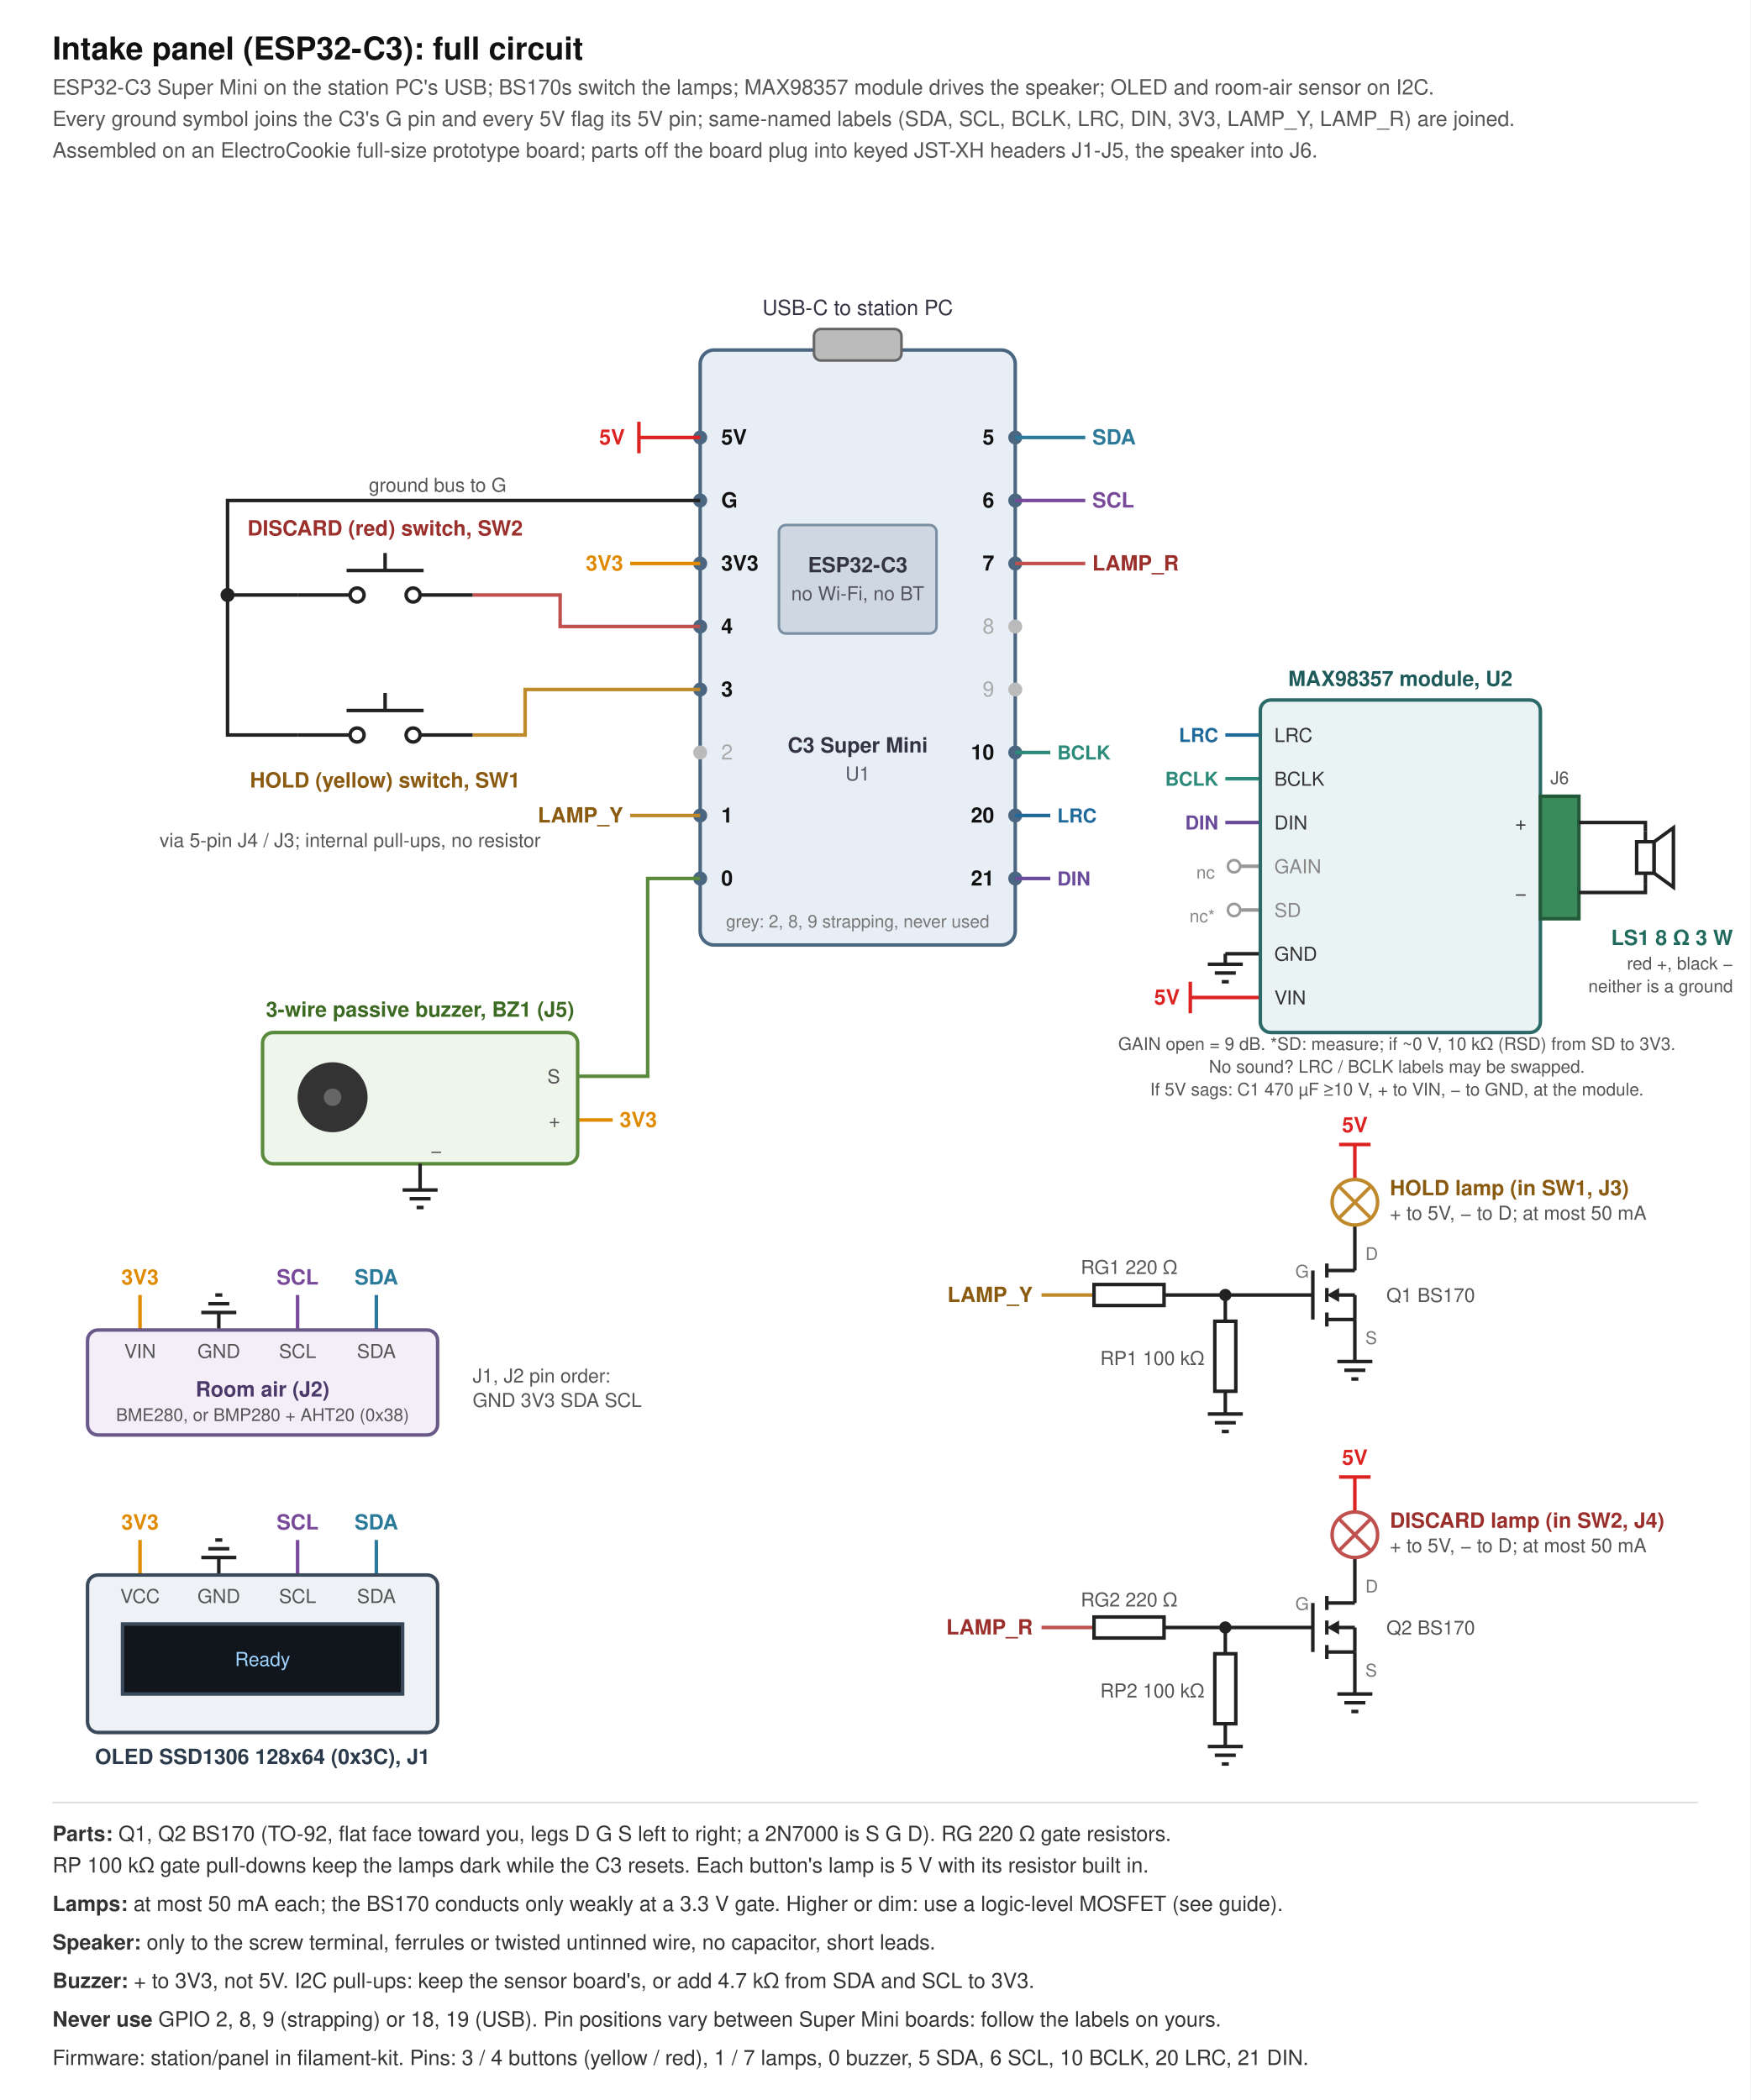
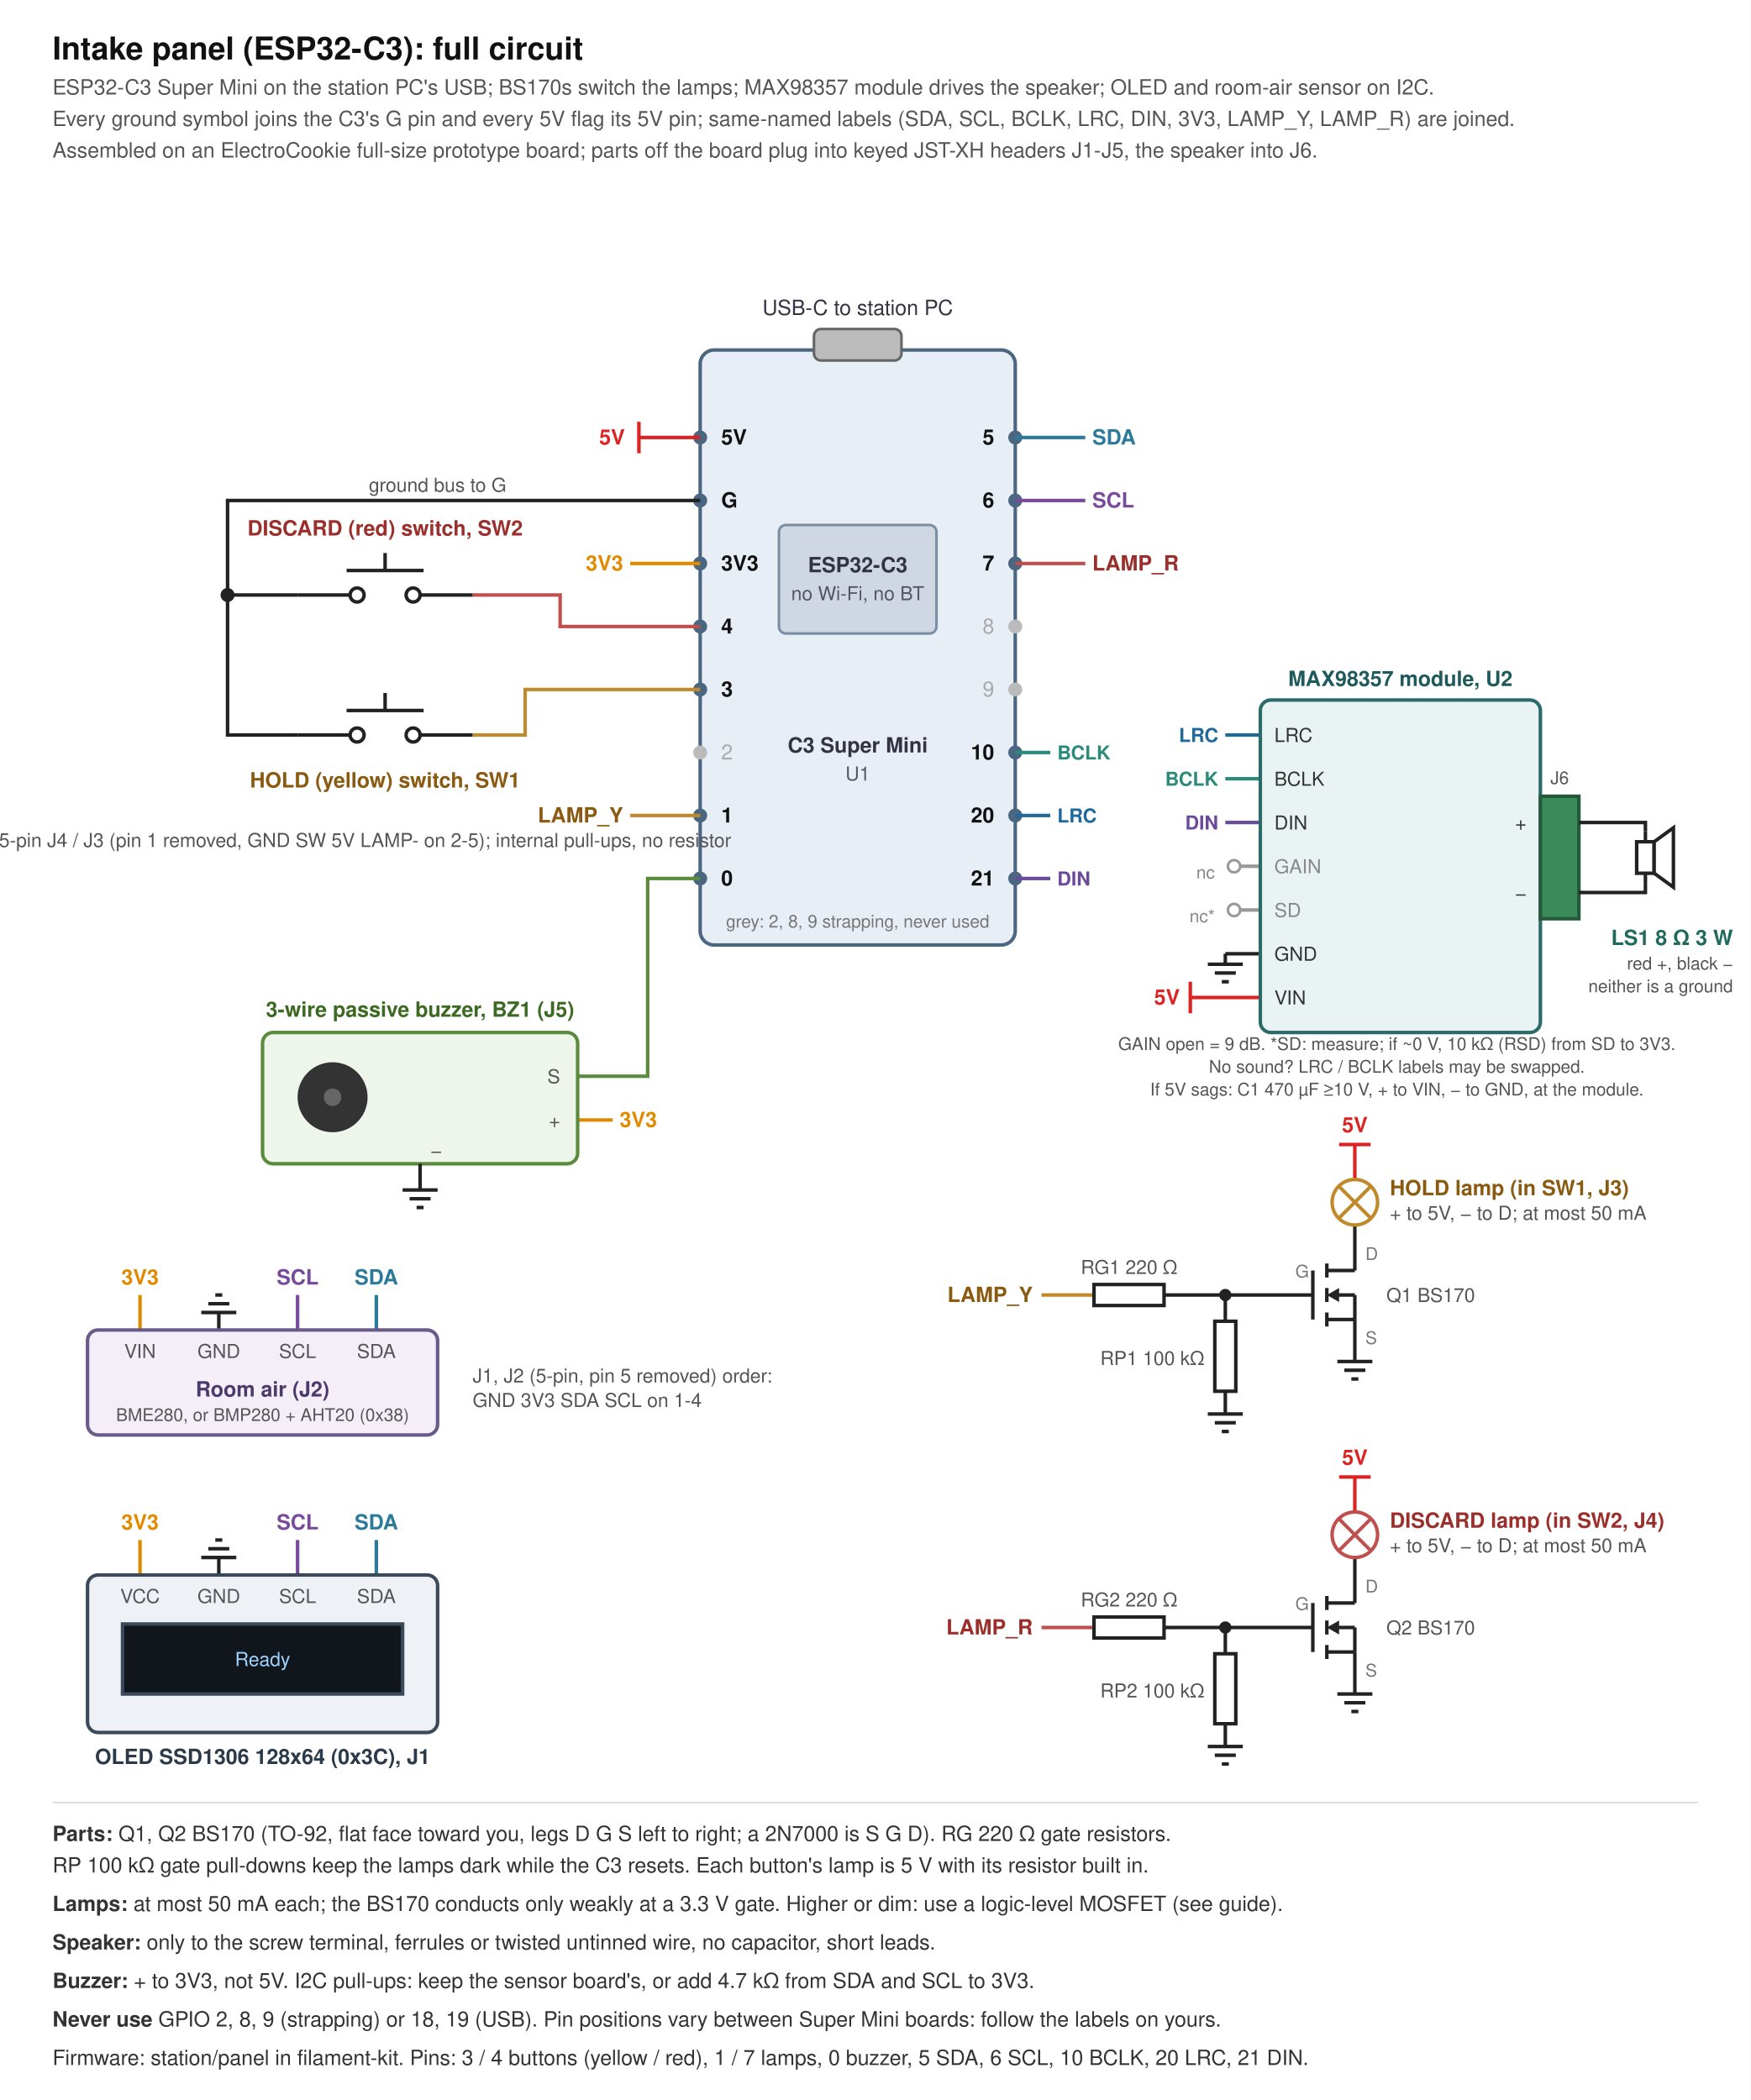
<svg xmlns="http://www.w3.org/2000/svg" viewBox="0 0 1000 1200" font-family="Segoe UI, Helvetica, Arial, sans-serif" font-size="12">
  <rect width="1000" height="1200" fill="#ffffff" />
  <defs>
    <g id="gnd" stroke="#222" stroke-width="2">
      <line x1="-10" y1="0" x2="10" y2="0" />
      <line x1="-6" y1="5" x2="6" y2="5" />
      <line x1="-2" y1="10" x2="2" y2="10" />
    </g>
    <g id="v5" stroke="#d22" stroke-width="2">
      <line x1="-9" y1="0" x2="9" y2="0" />
    </g>
    <g id="nmos" stroke="#222" stroke-width="2" fill="none">
      <line x1="0" y1="-14" x2="0" y2="14" />
      <line x1="8" y1="-18" x2="8" y2="-10" />
      <line x1="8" y1="-4" x2="8" y2="4" />
      <line x1="8" y1="10" x2="8" y2="18" />
      <polyline points="8,-14 24,-14" />
      <polyline points="8,14 24,14" />
      <line x1="24" y1="0" x2="24" y2="14" />
      <line x1="24" y1="0" x2="14" y2="0" />
      <polygon points="8,0 15,-4 15,4" fill="#222" stroke="none" />
    </g>
    <g id="sw" stroke="#222" stroke-width="2" fill="none">
      <line x1="0" y1="0" x2="-30" y2="0" />
      <line x1="-70" y1="0" x2="-100" y2="0" />
      <circle cx="-34" cy="0" r="4" fill="#fff" />
      <circle cx="-66" cy="0" r="4" fill="#fff" />
      <line x1="-72" y1="-14" x2="-28" y2="-14" />
      <line x1="-50" y1="-14" x2="-50" y2="-24" />
    </g>
    <g id="lamp" stroke-width="2">
      <circle cx="0" cy="0" r="13" fill="#fff" />
      <line x1="-9" y1="-9" x2="9" y2="9" />
      <line x1="9" y1="-9" x2="-9" y2="9" />
    </g>
    <g id="spk" stroke="#222" stroke-width="2" fill="#fff">
      <line x1="0" y1="0" x2="0" y2="6" />
      <line x1="0" y1="24" x2="0" y2="30" />
      <rect x="-5" y="6" width="10" height="18" />
      <polygon points="5,6 16,-2 16,32 5,24" />
    </g>
  </defs>
  <text x="30" y="34" font-size="18" font-weight="600" fill="#111">Intake panel (ESP32-C3): full circuit</text>
  <text x="30" y="54" fill="#555">ESP32-C3 Super Mini on the station PC's USB; BS170s switch the lamps; MAX98357 module drives the speaker; OLED and room-air sensor on I2C.</text>
  <text x="30" y="72" fill="#555">Every ground symbol joins the C3's G pin and every 5V flag its 5V pin; same-named labels (SDA, SCL, BCLK, LRC, DIN, 3V3, LAMP_Y, LAMP_R) are joined.</text>
  <text x="30" y="90" fill="#555">Assembled on an ElectroCookie full-size prototype board; parts off the board plug into keyed JST-XH headers J1-J5, the speaker into J6.</text>
  <rect x="400" y="200" width="180" height="340" rx="8" fill="#e8eef5" stroke="#4a6680" stroke-width="2" />
  <rect x="465" y="188" width="50" height="18" rx="4" fill="#bbb" stroke="#666" stroke-width="1.5" />
  <text x="490" y="180" text-anchor="middle" fill="#334">USB-C to station PC</text>
  <rect x="445" y="300" width="90" height="62" rx="4" fill="#cfd8e2" stroke="#7a8fa3" stroke-width="1.5" />
  <text x="490" y="327" text-anchor="middle" fill="#334" font-weight="600">ESP32-C3</text>
  <text x="490" y="343" text-anchor="middle" fill="#556" font-size="11">no Wi-Fi, no BT</text>
  <text x="490" y="430" text-anchor="middle" fill="#334" font-weight="600">C3 Super Mini</text>
  <text x="490" y="446" text-anchor="middle" fill="#556" font-size="11">U1</text>
  <g font-size="12">
    <text x="412" y="254" font-weight="700" fill="#111">5V</text>
    <text x="412" y="290" font-weight="700" fill="#111">G</text>
    <text x="412" y="326" font-weight="700" fill="#111">3V3</text>
    <text x="412" y="362" font-weight="700" fill="#111">4</text>
    <text x="412" y="398" font-weight="700" fill="#111">3</text>
    <text x="412" y="434" fill="#aaa">2</text>
    <text x="412" y="470" font-weight="700" fill="#111">1</text>
    <text x="412" y="506" font-weight="700" fill="#111">0</text>
    <text x="568" y="254" text-anchor="end" font-weight="700" fill="#111">5</text>
    <text x="568" y="290" text-anchor="end" font-weight="700" fill="#111">6</text>
    <text x="568" y="326" text-anchor="end" font-weight="700" fill="#111">7</text>
    <text x="568" y="362" text-anchor="end" fill="#aaa">8</text>
    <text x="568" y="398" text-anchor="end" fill="#aaa">9</text>
    <text x="568" y="434" text-anchor="end" font-weight="700" fill="#111">10</text>
    <text x="568" y="470" text-anchor="end" font-weight="700" fill="#111">20</text>
    <text x="568" y="506" text-anchor="end" font-weight="700" fill="#111">21</text>
  </g>
  <g fill="#4a6680">
    <circle cx="400" cy="250" r="4" />
    <circle cx="400" cy="286" r="4" />
    <circle cx="400" cy="322" r="4" />
    <circle cx="400" cy="358" r="4" />
    <circle cx="400" cy="394" r="4" />
    <circle cx="400" cy="430" r="4" fill="#bbb" />
    <circle cx="400" cy="466" r="4" />
    <circle cx="400" cy="502" r="4" />
    <circle cx="580" cy="250" r="4" />
    <circle cx="580" cy="286" r="4" />
    <circle cx="580" cy="322" r="4" />
    <circle cx="580" cy="358" r="4" fill="#bbb" />
    <circle cx="580" cy="394" r="4" fill="#bbb" />
    <circle cx="580" cy="430" r="4" />
    <circle cx="580" cy="466" r="4" />
    <circle cx="580" cy="502" r="4" />
  </g>
  <text x="490" y="530" text-anchor="middle" font-size="10" fill="#777">grey: 2, 8, 9 strapping, never used</text>
  <g stroke-width="2" fill="none">
    <line x1="400" y1="250" x2="365" y2="250" stroke="#d22" />
    <line x1="365" y1="241" x2="365" y2="259" stroke="#d22" />
    <line x1="400" y1="322" x2="360" y2="322" stroke="#e08a00" />
    <polyline points="400,358 320,358 320,340 270,340" stroke="#c0504d" />
    <polyline points="400,394 300,394 300,420 270,420" stroke="#c08a2c" />
    <polyline points="400,286 130,286 130,420 170,420" stroke="#222" />
    <line x1="170" y1="340" x2="130" y2="340" stroke="#222" />
    <line x1="400" y1="466" x2="360" y2="466" stroke="#c08a2c" />
  </g>
  <use href="#sw" x="270" y="340" />
  <use href="#sw" x="270" y="420" />
  <circle cx="130" cy="340" r="4" fill="#222" />
  <text x="357" y="254" text-anchor="end" fill="#d22" font-weight="600">5V</text>
  <text x="356" y="326" text-anchor="end" font-weight="700" fill="#e08a00">3V3</text>
  <text x="356" y="470" text-anchor="end" font-weight="700" fill="#8a5a10">LAMP_Y</text>
  <text x="220" y="306" text-anchor="middle" font-weight="600" fill="#9a2f2c">DISCARD (red) switch, SW2</text>
  <text x="220" y="450" text-anchor="middle" font-weight="600" fill="#8a5a10">HOLD (yellow) switch, SW1</text>
-   <text x="200" y="484" text-anchor="middle" font-size="11" fill="#555">via 5-pin J4 / J3; internal pull-ups, no resistor</text>
+   <text x="200" y="484" text-anchor="middle" font-size="11" fill="#555">via 5-pin J4 / J3 (pin 1 removed, GND SW 5V LAMP- on 2-5); internal pull-ups, no resistor</text>
  <text x="250" y="281" text-anchor="middle" font-size="11" fill="#555">ground bus to G</text>
  <g stroke-width="2" fill="none">
    <polyline points="400,502 370,502 370,615 330,615" stroke="#5a8a3c" />
    <line x1="330" y1="640" x2="350" y2="640" stroke="#e08a00" />
    <rect x="150" y="590" width="180" height="75" rx="6" fill="#eef5ea" stroke="#5a8a3c" />
    <line x1="240" y1="665" x2="240" y2="680" stroke="#222" />
  </g>
  <circle cx="190" cy="627" r="20" fill="#333" />
  <circle cx="190" cy="627" r="5" fill="#666" />
  <use href="#gnd" x="240" y="680" />
  <text x="240" y="581" text-anchor="middle" font-weight="600" fill="#3d6a22">3-wire passive buzzer, BZ1 (J5)</text>
  <text x="320" y="619" text-anchor="end" font-size="11" fill="#555">S</text>
  <text x="320" y="644" text-anchor="end" font-size="11" fill="#555">+</text>
  <text x="246" y="661" font-size="11" fill="#555">−</text>
  <text x="354" y="644" font-weight="700" fill="#e08a00">3V3</text>
  <g stroke-width="2" fill="none">
    <line x1="580" y1="250" x2="620" y2="250" stroke="#2c7a9a" />
    <line x1="580" y1="286" x2="620" y2="286" stroke="#7a4a9a" />
    <line x1="580" y1="322" x2="620" y2="322" stroke="#c0504d" />
  </g>
  <text x="624" y="254" font-weight="700" fill="#2c7a9a">SDA</text>
  <text x="624" y="290" font-weight="700" fill="#7a4a9a">SCL</text>
  <text x="624" y="326" font-weight="700" fill="#9a2f2c">LAMP_R</text>
  <g stroke-width="2" fill="none">
    <line x1="580" y1="430" x2="600" y2="430" stroke="#2c8a7a" />
    <line x1="580" y1="466" x2="600" y2="466" stroke="#1f6a9a" />
    <line x1="580" y1="502" x2="600" y2="502" stroke="#6a4a9a" />
    <line x1="700" y1="420" x2="720" y2="420" stroke="#1f6a9a" />
    <line x1="700" y1="445" x2="720" y2="445" stroke="#2c8a7a" />
    <line x1="700" y1="470" x2="720" y2="470" stroke="#6a4a9a" />
    <line x1="720" y1="495" x2="705" y2="495" stroke="#999" />
    <line x1="720" y1="520" x2="705" y2="520" stroke="#999" />
    <line x1="720" y1="545" x2="700" y2="545" stroke="#222" />
    <line x1="700" y1="545" x2="700" y2="551" stroke="#222" />
    <line x1="720" y1="570" x2="680" y2="570" stroke="#d22" />
    <line x1="680" y1="561" x2="680" y2="579" stroke="#d22" />
    <rect x="720" y="400" width="160" height="190" rx="6" fill="#eaf3f3" stroke="#2c6a6a" />
    <rect x="880" y="455" width="22" height="70" fill="#3a8a5a" stroke="#235a3a" />
    <polyline points="902,470 940,470 940,475" stroke="#222" />
    <polyline points="902,510 940,510 940,505" stroke="#222" />
  </g>
  <circle cx="705" cy="495" r="3.5" fill="#fff" stroke="#999" stroke-width="1.5" />
  <circle cx="705" cy="520" r="3.5" fill="#fff" stroke="#999" stroke-width="1.5" />
  <use href="#gnd" x="700" y="551" />
  <use href="#spk" x="940" y="475" />
  <g font-size="11" fill="#333">
    <text x="728" y="424">LRC</text>
    <text x="728" y="449">BCLK</text>
    <text x="728" y="474">DIN</text>
    <text x="728" y="499" fill="#888">GAIN</text>
    <text x="728" y="524" fill="#888">SD</text>
    <text x="728" y="549">GND</text>
    <text x="728" y="574">VIN</text>
  </g>
  <text x="872" y="474" text-anchor="end" font-size="11" fill="#333">+</text>
  <text x="872" y="514" text-anchor="end" font-size="11" fill="#333">−</text>
  <text x="800" y="392" text-anchor="middle" font-weight="600" fill="#1f5a5a">MAX98357 module, U2</text>
  <text x="694" y="502" text-anchor="end" font-size="10" fill="#888">nc</text>
  <text x="694" y="527" text-anchor="end" font-size="10" fill="#888">nc*</text>
  <text x="674" y="574" text-anchor="end" fill="#d22" font-weight="600">5V</text>
  <g font-weight="700" font-size="11">
    <text x="604" y="434" fill="#2c8a7a">BCLK</text>
    <text x="604" y="470" fill="#1f6a9a">LRC</text>
    <text x="604" y="506" fill="#6a4a9a">DIN</text>
    <text x="696" y="424" text-anchor="end" fill="#1f6a9a">LRC</text>
    <text x="696" y="449" text-anchor="end" fill="#2c8a7a">BCLK</text>
    <text x="696" y="474" text-anchor="end" fill="#6a4a9a">DIN</text>
  </g>
  <text x="798" y="600" text-anchor="middle" font-size="10" fill="#555">GAIN open = 9 dB. *SD: measure; if ~0 V, 10 kΩ (RSD) from SD to 3V3.</text>
  <text x="798" y="613" text-anchor="middle" font-size="10" fill="#555">No sound? LRC / BCLK labels may be swapped.</text>
  <text x="798" y="626" text-anchor="middle" font-size="10" fill="#555">If 5V sags: C1 470 µF ≥10 V, + to VIN, − to GND, at the module.</text>
  <text x="891" y="448" text-anchor="middle" font-size="10" fill="#555">J6</text>
  <text x="990" y="540" text-anchor="end" font-weight="600" fill="#1f6a5c">LS1 8 Ω 3 W</text>
  <text x="990" y="554" text-anchor="end" font-size="10" fill="#555">red +, black −</text>
  <text x="990" y="567" text-anchor="end" font-size="10" fill="#555">neither is a ground</text>
  <g stroke="#222" stroke-width="2" fill="none">
    <line x1="595" y1="740" x2="625" y2="740" stroke="#c08a2c" />
    <rect x="625" y="734" width="40" height="12" fill="#fff" />
    <line x1="665" y1="740" x2="750" y2="740" />
    <line x1="700" y1="740" x2="700" y2="755" />
    <rect x="694" y="755" width="12" height="40" fill="#fff" />
    <line x1="700" y1="795" x2="700" y2="808" />
    <line x1="774" y1="726" x2="774" y2="700" />
    <line x1="774" y1="674" x2="774" y2="654" stroke="#d22" />
    <line x1="774" y1="754" x2="774" y2="778" />
  </g>
  <circle cx="700" cy="740" r="3.5" fill="#222" />
  <use href="#nmos" x="750" y="740" />
  <use href="#lamp" x="774" y="687" stroke="#c08a2c" />
  <use href="#v5" x="774" y="654" />
  <use href="#gnd" x="774" y="778" />
  <use href="#gnd" x="700" y="808" />
  <text x="774" y="647" text-anchor="middle" fill="#d22" font-weight="600">5V</text>
  <text x="590" y="744" text-anchor="end" font-weight="700" fill="#8a5a10">LAMP_Y</text>
  <text x="645" y="728" text-anchor="middle" font-size="11" fill="#555">RG1 220 Ω</text>
  <text x="688" y="780" text-anchor="end" font-size="11" fill="#555">RP1 100 kΩ</text>
  <text x="792" y="744" font-size="11" fill="#555">Q1 BS170</text>
  <text x="780" y="720" font-size="10" fill="#777">D</text>
  <text x="780" y="768" font-size="10" fill="#777">S</text>
  <text x="740" y="730" font-size="10" fill="#777">G</text>
  <text x="794" y="683" font-weight="600" fill="#8a5a10">HOLD lamp (in SW1, J3)</text>
  <text x="794" y="697" font-size="11" fill="#555">+ to 5V, − to D; at most 50 mA</text>
  <g stroke="#222" stroke-width="2" fill="none">
    <line x1="595" y1="930" x2="625" y2="930" stroke="#c0504d" />
    <rect x="625" y="924" width="40" height="12" fill="#fff" />
    <line x1="665" y1="930" x2="750" y2="930" />
    <line x1="700" y1="930" x2="700" y2="945" />
    <rect x="694" y="945" width="12" height="40" fill="#fff" />
    <line x1="700" y1="985" x2="700" y2="998" />
    <line x1="774" y1="916" x2="774" y2="890" />
    <line x1="774" y1="864" x2="774" y2="844" stroke="#d22" />
    <line x1="774" y1="944" x2="774" y2="968" />
  </g>
  <circle cx="700" cy="930" r="3.5" fill="#222" />
  <use href="#nmos" x="750" y="930" />
  <use href="#lamp" x="774" y="877" stroke="#c0504d" />
  <use href="#v5" x="774" y="844" />
  <use href="#gnd" x="774" y="968" />
  <use href="#gnd" x="700" y="998" />
  <text x="774" y="837" text-anchor="middle" fill="#d22" font-weight="600">5V</text>
  <text x="590" y="934" text-anchor="end" font-weight="700" fill="#9a2f2c">LAMP_R</text>
  <text x="645" y="918" text-anchor="middle" font-size="11" fill="#555">RG2 220 Ω</text>
  <text x="688" y="970" text-anchor="end" font-size="11" fill="#555">RP2 100 kΩ</text>
  <text x="792" y="934" font-size="11" fill="#555">Q2 BS170</text>
  <text x="780" y="910" font-size="10" fill="#777">D</text>
  <text x="780" y="958" font-size="10" fill="#777">S</text>
  <text x="740" y="920" font-size="10" fill="#777">G</text>
  <text x="794" y="873" font-weight="600" fill="#9a2f2c">DISCARD lamp (in SW2, J4)</text>
  <text x="794" y="887" font-size="11" fill="#555">+ to 5V, − to D; at most 50 mA</text>
  <g stroke-width="2" fill="none">
    <line x1="80" y1="760" x2="80" y2="740" stroke="#e08a00" />
    <line x1="125" y1="760" x2="125" y2="750" stroke="#222" />
    <line x1="170" y1="760" x2="170" y2="740" stroke="#7a4a9a" />
    <line x1="215" y1="760" x2="215" y2="740" stroke="#2c7a9a" />
    <rect x="50" y="760" width="200" height="60" rx="6" fill="#f3eef8" stroke="#6a5a8a" />
  </g>
  <use href="#gnd" x="0" y="0" transform="translate(125 750) rotate(180)" />
  <text x="80" y="734" text-anchor="middle" font-weight="700" fill="#e08a00">3V3</text>
  <text x="170" y="734" text-anchor="middle" font-weight="700" fill="#7a4a9a">SCL</text>
  <text x="215" y="734" text-anchor="middle" font-weight="700" fill="#2c7a9a">SDA</text>
  <g font-size="11" fill="#555">
    <text x="80" y="776" text-anchor="middle">VIN</text>
    <text x="125" y="776" text-anchor="middle">GND</text>
    <text x="170" y="776" text-anchor="middle">SCL</text>
    <text x="215" y="776" text-anchor="middle">SDA</text>
  </g>
  <text x="150" y="798" text-anchor="middle" font-weight="600" fill="#4a3a6a">Room air (J2)</text>
  <text x="150" y="812" text-anchor="middle" font-size="10" fill="#555">BME280, or BMP280 + AHT20 (0x38)</text>
-   <text x="270" y="790" font-size="11" fill="#555">J1, J2 pin order:</text>
-   <text x="270" y="804" font-size="11" fill="#555">GND 3V3 SDA SCL</text>
+   <text x="270" y="790" font-size="11" fill="#555">J1, J2 (5-pin, pin 5 removed) order:</text>
+   <text x="270" y="804" font-size="11" fill="#555">GND 3V3 SDA SCL on 1-4</text>
  <g stroke-width="2" fill="none">
    <line x1="80" y1="900" x2="80" y2="880" stroke="#e08a00" />
    <line x1="125" y1="900" x2="125" y2="890" stroke="#222" />
    <line x1="170" y1="900" x2="170" y2="880" stroke="#7a4a9a" />
    <line x1="215" y1="900" x2="215" y2="880" stroke="#2c7a9a" />
    <rect x="50" y="900" width="200" height="90" rx="6" fill="#eef1f5" stroke="#3a4a5a" />
    <rect x="70" y="928" width="160" height="40" fill="#10161c" stroke="#3a4a5a" />
  </g>
  <use href="#gnd" x="0" y="0" transform="translate(125 890) rotate(180)" />
  <text x="80" y="874" text-anchor="middle" font-weight="700" fill="#e08a00">3V3</text>
  <text x="170" y="874" text-anchor="middle" font-weight="700" fill="#7a4a9a">SCL</text>
  <text x="215" y="874" text-anchor="middle" font-weight="700" fill="#2c7a9a">SDA</text>
  <g font-size="11" fill="#555">
    <text x="80" y="916" text-anchor="middle">VCC</text>
    <text x="125" y="916" text-anchor="middle">GND</text>
    <text x="170" y="916" text-anchor="middle">SCL</text>
    <text x="215" y="916" text-anchor="middle">SDA</text>
  </g>
  <text x="150" y="952" text-anchor="middle" font-size="11" fill="#9fd3ff">Ready</text>
  <text x="150" y="1008" text-anchor="middle" font-weight="600" fill="#2a3a4a">OLED SSD1306 128x64 (0x3C), J1</text>
  <line x1="30" y1="1030" x2="970" y2="1030" stroke="#ddd" />
  <g fill="#333" font-size="12">
    <text x="30" y="1052">
      <tspan font-weight="600">Parts:</tspan> Q1, Q2 BS170 (TO-92, flat face toward you, legs D G S left to right; a 2N7000 is S G D). RG 220 Ω gate resistors.</text>
    <text x="30" y="1070">RP 100 kΩ gate pull-downs keep the lamps dark while the C3 resets. Each button's lamp is 5 V with its resistor built in.</text>
    <text x="30" y="1092">
      <tspan font-weight="600">Lamps:</tspan> at most 50 mA each; the BS170 conducts only weakly at a 3.3 V gate. Higher or dim: use a logic-level MOSFET (see guide).</text>
    <text x="30" y="1114">
      <tspan font-weight="600">Speaker:</tspan> only to the screw terminal, ferrules or twisted untinned wire, no capacitor, short leads.</text>
    <text x="30" y="1136">
      <tspan font-weight="600">Buzzer:</tspan> + to 3V3, not 5V. I2C pull-ups: keep the sensor board's, or add 4.7 kΩ from SDA and SCL to 3V3.</text>
    <text x="30" y="1158">
      <tspan font-weight="600">Never use</tspan> GPIO 2, 8, 9 (strapping) or 18, 19 (USB). Pin positions vary between Super Mini boards: follow the labels on yours.</text>
    <text x="30" y="1180">Firmware: station/panel in filament-kit. Pins: 3 / 4 buttons (yellow / red), 1 / 7 lamps, 0 buzzer, 5 SDA, 6 SCL, 10 BCLK, 20 LRC, 21 DIN.</text>
  </g>
</svg>
